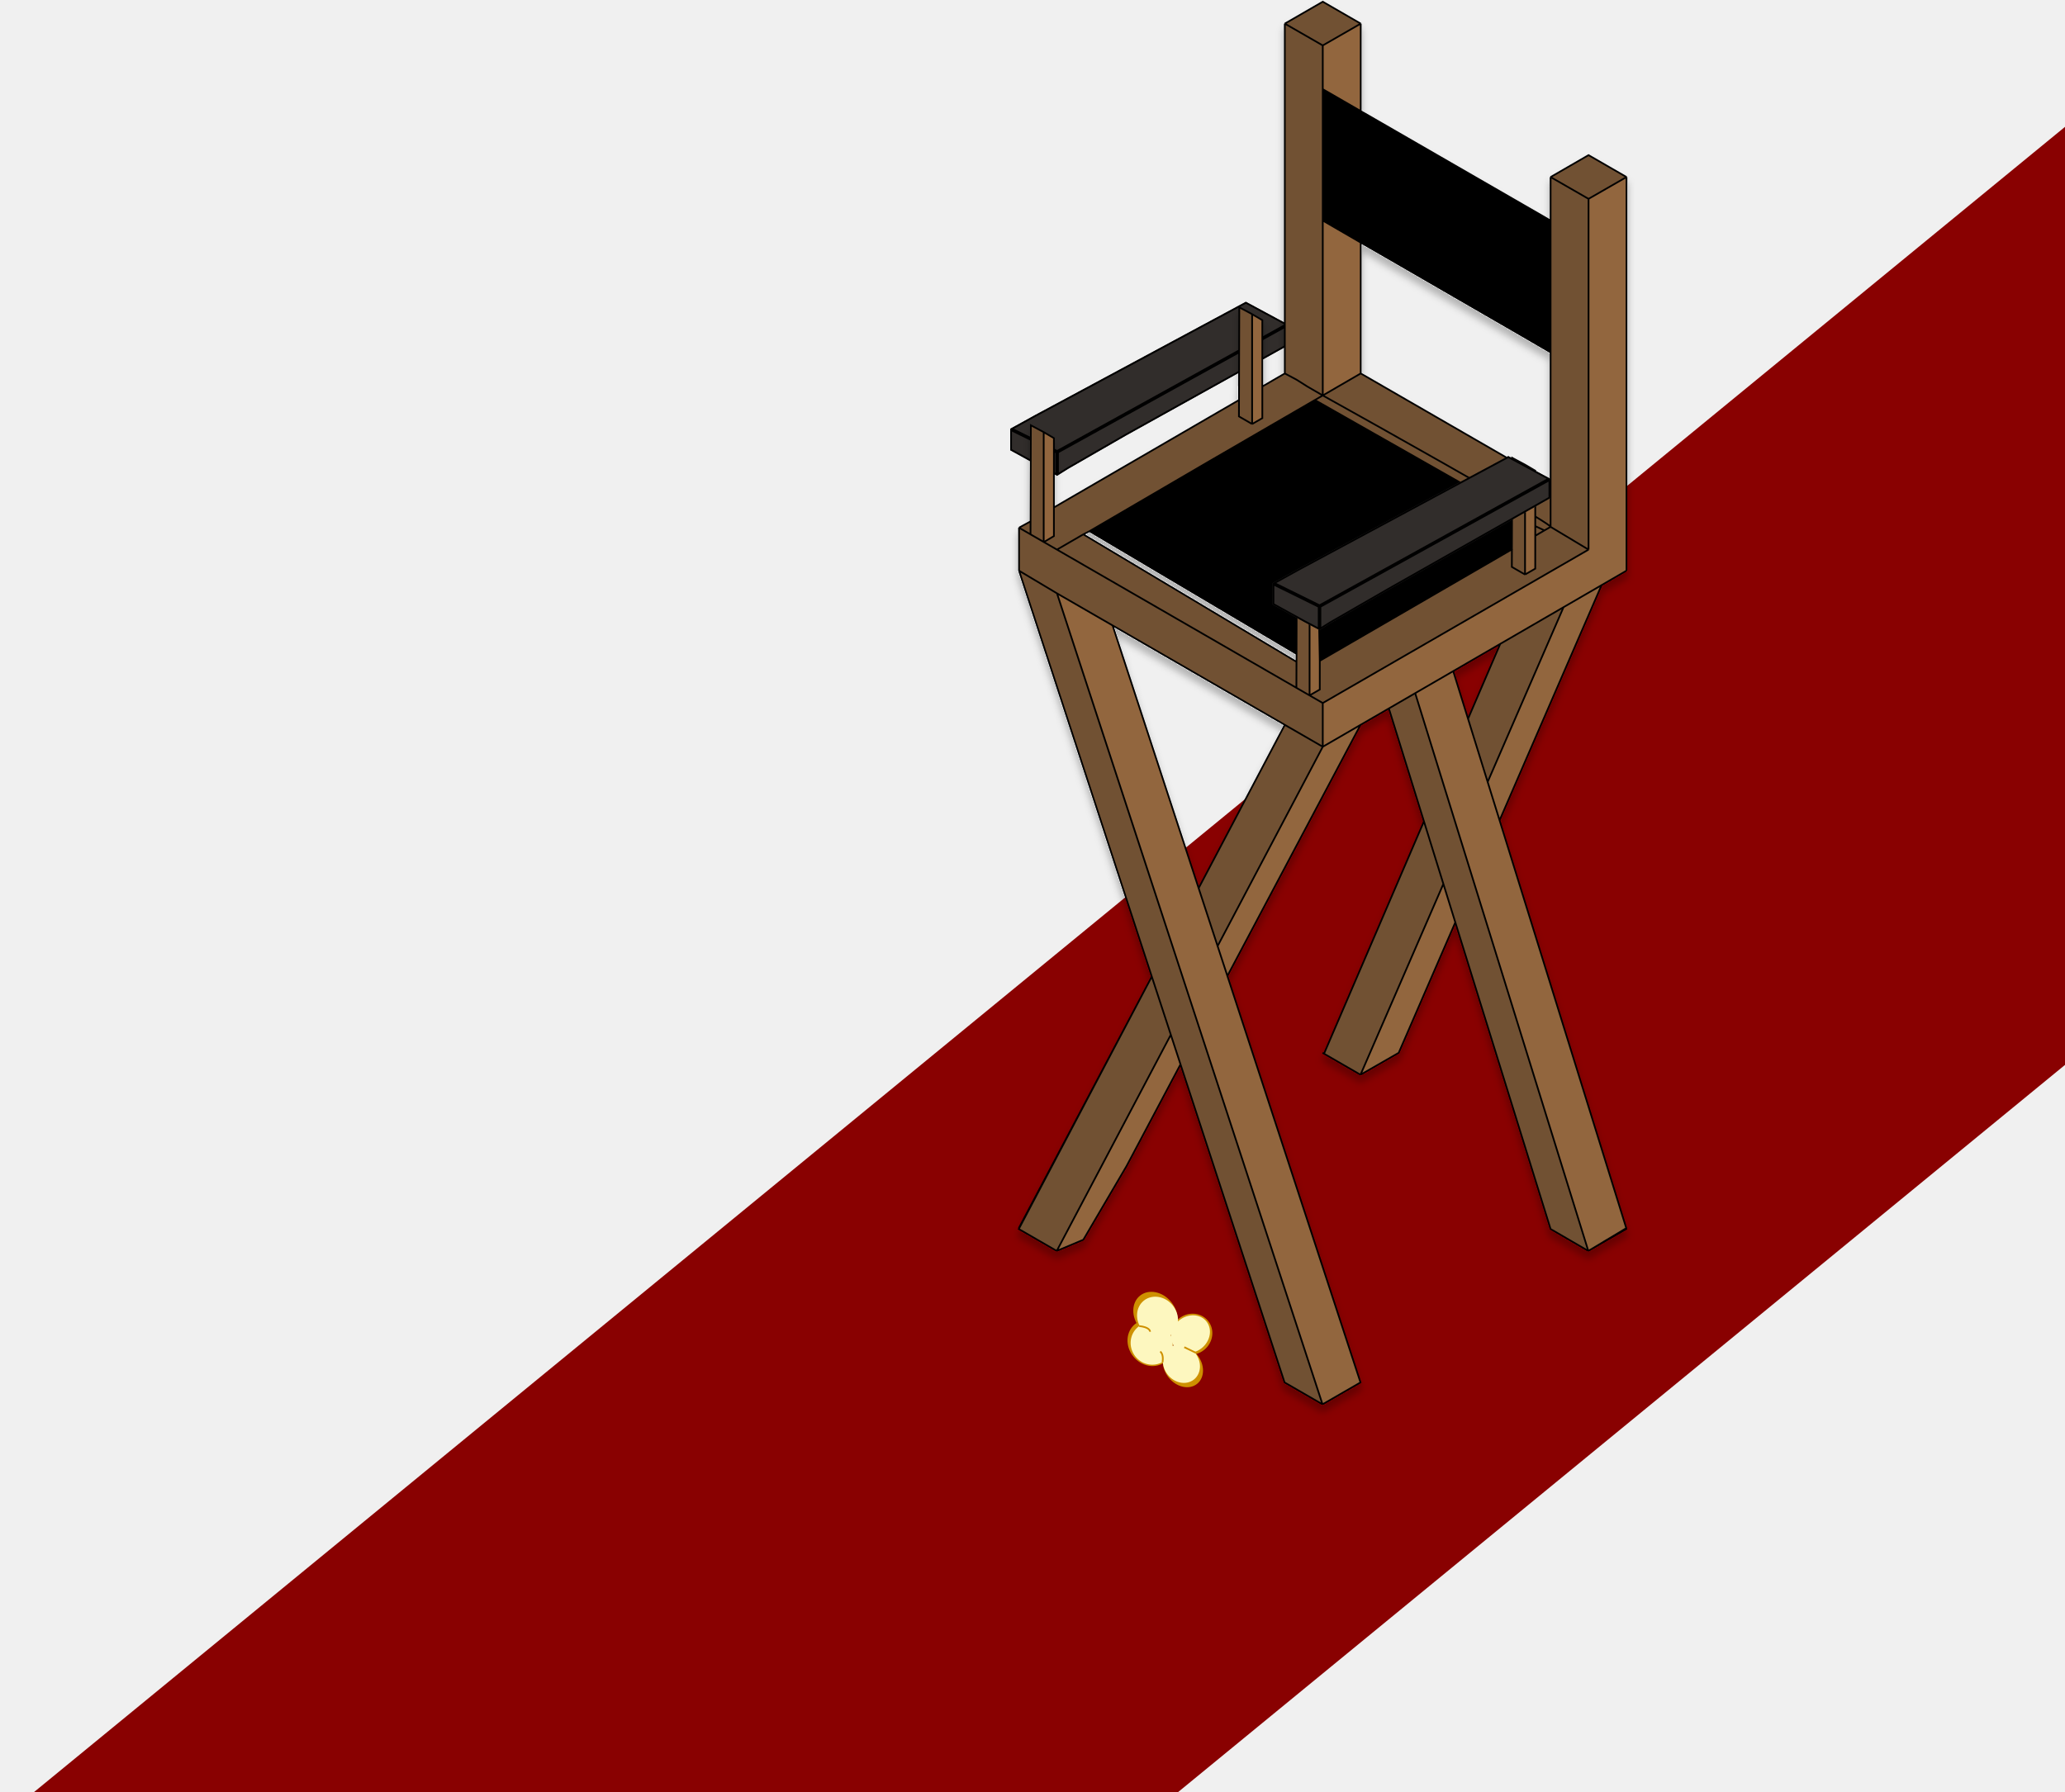
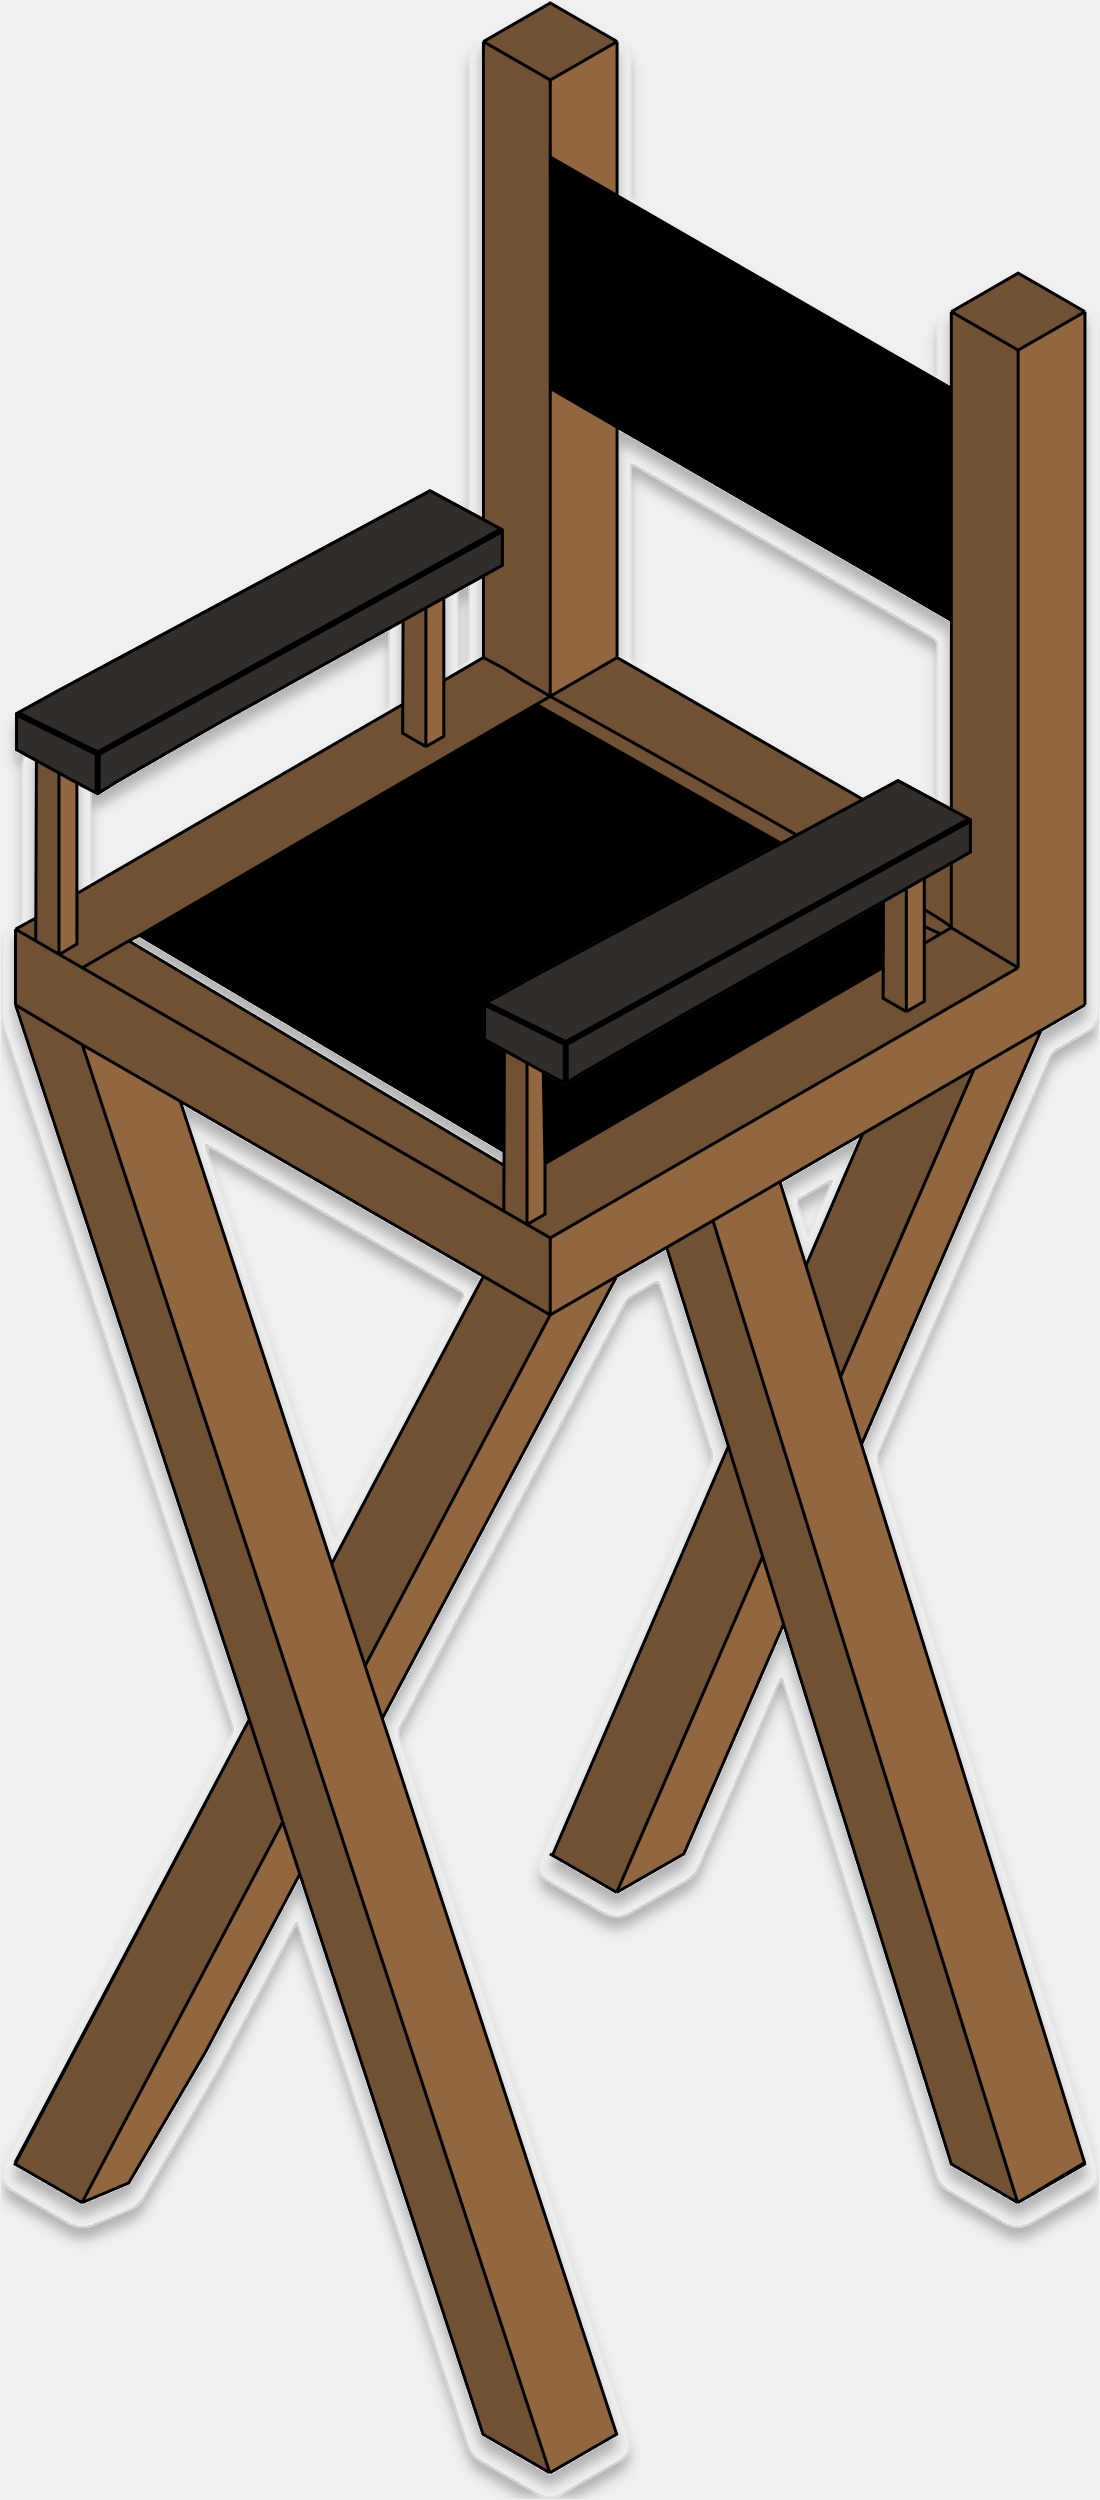
- <svg xmlns="http://www.w3.org/2000/svg" width="1204" height="1045" viewBox="0 0 1204 1045" fill="none">
-   <rect y="1061.38" width="1576" height="423" transform="rotate(-39.3551 0 1061.38)" fill="#890101" />
-   <g clip-path="url(#clip0_545_425)">
-     <path d="M786.781 112.589C785.888 112.086 785.315 111.487 785.064 110.791C784.829 110.104 784.926 109.381 785.352 108.623C785.523 108.32 785.668 108.102 785.787 107.969L794.35 97.548C795.068 96.666 795.895 96.144 796.829 95.982C797.78 95.829 798.761 96.038 799.772 96.607L803.31 98.599C804.809 99.443 805.95 100.451 806.732 101.623C807.531 102.805 807.936 104.076 807.947 105.436C807.958 106.795 807.57 108.174 806.783 109.573C805.616 111.645 804.122 113.255 802.299 114.403C800.503 115.544 798.565 116.15 796.484 116.221C794.412 116.275 792.399 115.752 790.445 114.652L786.781 112.589ZM791.175 113C792.877 113.958 794.573 114.413 796.263 114.366C797.98 114.312 799.582 113.772 801.069 112.746C802.573 111.729 803.857 110.277 804.919 108.39C806.863 104.937 805.864 102.1 801.922 99.881L798.662 98.046C798.258 97.818 797.828 97.754 797.373 97.853C796.935 97.961 796.559 98.215 796.245 98.615L787.64 109.112C787.585 109.17 787.515 109.275 787.429 109.427C787.24 109.763 787.181 110.085 787.252 110.392C787.34 110.708 787.562 110.965 787.915 111.164L791.175 113ZM815.009 108.313C814.672 108.124 814.451 107.866 814.346 107.541C814.241 107.215 814.273 106.901 814.444 106.598C814.662 106.21 815.017 105.955 815.507 105.832C816.015 105.718 816.471 105.775 816.875 106.003C817.212 106.193 817.433 106.45 817.539 106.776C817.661 107.111 817.636 107.43 817.466 107.733C817.247 108.12 816.885 108.371 816.377 108.484C815.886 108.607 815.43 108.55 815.009 108.313ZM803.491 122.329C802.985 122.045 802.88 121.641 803.174 121.119L803.327 120.906L811.365 111.121C811.622 110.822 811.891 110.64 812.171 110.576C812.451 110.512 812.734 110.56 813.021 110.722C813.29 110.873 813.45 111.063 813.499 111.291C813.558 111.501 813.521 111.724 813.388 111.96C813.331 112.061 813.28 112.132 813.235 112.174L805.172 121.944C804.915 122.243 804.638 122.42 804.341 122.475C804.06 122.539 803.777 122.49 803.491 122.329ZM809.551 125.741C809.046 125.456 808.93 125.07 809.205 124.581C809.272 124.463 809.332 124.375 809.387 124.318L817.425 114.532C817.646 114.258 817.894 114.075 818.166 113.985C818.456 113.904 818.752 113.948 819.056 114.119C819.578 114.413 819.702 114.805 819.426 115.293C819.36 115.411 819.299 115.499 819.245 115.557L818.113 116.917C819.248 116.557 820.34 116.429 821.391 116.532C822.452 116.619 823.504 116.956 824.549 117.544L825.155 117.886C825.458 118.057 825.648 118.252 825.724 118.472C825.826 118.685 825.825 118.884 825.72 119.069C825.55 119.373 825.307 119.547 824.993 119.592C824.689 119.62 824.36 119.535 824.006 119.336L823.299 118.937C821.867 118.131 820.434 117.857 819.002 118.116C817.587 118.384 816.354 119.154 815.305 120.427L811.232 125.356C811.011 125.631 810.747 125.804 810.44 125.876C810.151 125.957 809.854 125.912 809.551 125.741ZM824.994 134.402C823.09 133.33 821.873 132.023 821.343 130.483C820.812 128.942 821.022 127.329 821.97 125.644C822.795 124.178 823.846 123.061 825.121 122.293C826.423 121.517 827.839 121.15 829.37 121.19C830.909 121.214 832.429 121.648 833.928 122.492C835.107 123.156 836.056 123.934 836.774 124.826C837.509 125.728 837.956 126.668 838.116 127.645C838.285 128.606 838.137 129.499 837.672 130.324C837.198 131.167 836.561 131.707 835.762 131.944C834.989 132.175 834.206 132.067 833.415 131.621L824.064 126.357C823.926 126.524 823.763 126.775 823.573 127.112C822.966 128.19 822.88 129.229 823.316 130.229C823.768 131.238 824.711 132.146 826.143 132.952C826.985 133.426 827.817 133.761 828.638 133.957C829.469 134.137 830.388 134.199 831.395 134.145C831.925 134.11 832.29 134.15 832.493 134.264C832.627 134.34 832.721 134.47 832.772 134.654C832.846 134.917 832.84 135.125 832.754 135.276C832.641 135.479 832.373 135.639 831.952 135.756C831.057 136.007 829.965 136.014 828.679 135.777C827.418 135.534 826.19 135.075 824.994 134.402ZM833.951 129.959C834.304 130.159 834.626 130.218 834.916 130.137C835.215 130.039 835.464 129.813 835.663 129.459C836.166 128.566 836.19 127.637 835.735 126.671C835.281 125.705 834.413 124.862 833.133 124.141C831.617 123.287 830.149 122.938 828.731 123.094C827.329 123.258 826.154 123.906 825.207 125.037L833.951 129.959ZM840.822 143.346C839.693 142.711 838.793 141.926 838.12 140.993C837.464 140.069 837.108 139.047 837.05 137.928C837.002 136.791 837.31 135.634 837.974 134.454C838.752 133.073 839.782 132.011 841.065 131.269C842.358 130.51 843.774 130.143 845.313 130.166C846.87 130.2 848.406 130.643 849.923 131.497C851.22 132.227 852.23 133.073 852.953 134.035C853.686 134.98 854.056 135.82 854.063 136.556C854.081 136.722 854.037 136.897 853.933 137.082C853.753 137.403 853.467 137.575 853.077 137.599C852.842 137.622 852.64 137.586 852.472 137.491C852.236 137.358 852.084 137.095 852.017 136.703C851.883 136.073 851.615 135.467 851.21 134.884C850.833 134.294 850.13 133.71 849.102 133.131C847.889 132.448 846.686 132.104 845.491 132.097C844.297 132.09 843.209 132.387 842.227 132.988C841.245 133.589 840.451 134.429 839.844 135.507C839.123 136.787 838.944 137.973 839.306 139.064C839.684 140.165 840.59 141.119 842.022 141.925C842.931 142.437 843.761 142.737 844.509 142.826C845.258 142.915 846.117 142.888 847.084 142.745C847.607 142.684 847.969 142.71 848.171 142.824C848.323 142.91 848.445 143.067 848.538 143.297C848.628 143.57 848.626 143.79 848.531 143.959C848.398 144.194 848.121 144.371 847.7 144.489C846.795 144.756 845.715 144.803 844.46 144.629C843.214 144.437 842.001 144.01 840.822 143.346ZM854.876 146.599C854.683 146.823 854.535 147.028 854.43 147.213C853.946 148.072 854.218 148.791 855.246 149.37C855.65 149.597 856.059 149.739 856.472 149.794C856.894 149.832 857.399 149.783 857.985 149.647C858.423 149.539 858.769 149.556 859.022 149.698C859.19 149.793 859.304 149.946 859.363 150.156C859.438 150.377 859.434 150.562 859.348 150.714C859.225 150.933 858.969 151.111 858.582 151.248C857.886 151.499 857.12 151.578 856.285 151.485C855.467 151.402 854.704 151.161 853.996 150.763C853.069 150.241 852.484 149.567 852.239 148.742C852.003 147.899 852.136 147.031 852.639 146.138C852.772 145.902 852.939 145.664 853.142 145.423L858.724 138.581L857.359 137.813C857.073 137.652 856.887 137.47 856.802 137.266C856.717 137.063 856.736 136.852 856.859 136.633C857.181 136.06 857.73 135.992 858.505 136.428L859.87 137.196L862.95 133.439C863.171 133.165 863.427 132.987 863.716 132.906C864.006 132.825 864.311 132.874 864.631 133.055C864.867 133.187 865.009 133.367 865.059 133.595C865.135 133.815 865.101 134.052 864.959 134.304L864.82 134.492L861.74 138.249L865.151 140.17C865.741 140.502 865.927 140.862 865.708 141.249C865.348 141.889 864.78 141.991 864.005 141.555L860.594 139.634L854.876 146.599ZM866.266 157.67C865.104 157.016 864.191 156.214 863.528 155.263C862.891 154.306 862.547 153.281 862.497 152.187C862.447 151.094 862.716 150.025 863.304 148.981C864.11 147.549 865.181 146.454 866.517 145.698C867.862 144.924 869.33 144.563 870.92 144.616C872.52 144.651 874.086 145.1 875.619 145.963C876.798 146.627 877.707 147.438 878.343 148.395C879.006 149.346 879.355 150.363 879.388 151.446C879.438 152.539 879.169 153.608 878.581 154.653C877.775 156.085 876.699 157.188 875.354 157.961C874.018 158.718 872.551 159.079 870.951 159.043C869.378 159.001 867.816 158.543 866.266 157.67ZM867.39 156.206C868.535 156.851 869.705 157.177 870.9 157.184C872.094 157.191 873.2 156.881 874.217 156.256C875.235 155.631 876.066 154.746 876.711 153.6C877.375 152.421 877.513 151.289 877.125 150.205C876.736 149.122 875.877 148.205 874.546 147.456C873.384 146.801 872.205 146.471 871.011 146.464C869.817 146.457 868.707 146.753 867.682 147.352C866.674 147.96 865.847 148.837 865.203 149.983C864.539 151.162 864.396 152.302 864.775 153.403C865.17 154.513 866.042 155.448 867.39 156.206ZM877.095 163.767C876.59 163.482 876.475 163.096 876.75 162.607C876.816 162.489 876.877 162.402 876.931 162.344L884.97 152.559C885.191 152.284 885.438 152.101 885.711 152.011C886 151.93 886.297 151.975 886.6 152.145C887.122 152.439 887.246 152.831 886.971 153.319C886.904 153.437 886.844 153.525 886.789 153.583L885.657 154.943C886.792 154.583 887.885 154.455 888.936 154.558C889.996 154.645 891.049 154.982 892.093 155.571L892.7 155.912C893.003 156.083 893.192 156.278 893.268 156.498C893.37 156.711 893.369 156.91 893.265 157.095C893.094 157.399 892.852 157.573 892.538 157.618C892.233 157.646 891.904 157.561 891.551 157.362L890.843 156.963C889.411 156.157 887.979 155.883 886.546 156.142C885.131 156.41 883.898 157.18 882.849 158.453L878.776 163.382C878.555 163.657 878.291 163.83 877.985 163.902C877.695 163.983 877.399 163.938 877.095 163.767Z" fill="white" />
-     <path fill-rule="evenodd" clip-rule="evenodd" d="M611.862 275.064L616.362 277.442L613.058 275.741L610.751 274.554L607.362 272.686L611.862 275.064Z" fill="#641902" />
-     <path d="M603.5 242.062L589 250.062L616.362 263.562L693.232 221.062L731.667 199.812L750.885 189.188L726.406 176L708.848 185.438L673.732 204.312L603.5 242.062Z" fill="#312D2B" />
-     <path d="M589 250.062V262.563L606.943 272.454L607.362 272.686L611.862 275.063L616.362 277.442V263.563L589 250.062Z" fill="#312D2B" />
-     <path d="M616.362 277.441L618.978 275.798L622.819 273.385L656.362 254.061L750.885 201.499V189.188L731.667 199.811L693.232 221.061L616.362 263.562V277.441Z" fill="#312D2B" />
-     <path d="M615.862 263.873V276.611L612.096 274.621L607.604 272.247L607.596 272.243L607.184 272.015L589.5 262.267V250.867L615.862 263.873ZM726.406 176.568L749.841 189.193L731.425 199.375L692.99 220.625L616.349 262.998L590.08 250.038L603.737 242.503L603.741 242.5L673.969 204.753L709.085 185.878L726.406 176.568ZM616.862 276.536V263.857L693.474 221.5L731.909 200.25L750.385 190.035V201.206L656.119 253.625L656.113 253.629L622.569 272.953L622.561 272.958L622.553 272.963L618.712 275.375L616.862 276.536Z" stroke="black" />
-     <g filter="url(#filter0_d_545_425)">
-       <path d="M594 716.75L616.138 729.531L682.648 603.446L671.551 569.516L594 716.75Z" fill="#715133" />
-       <path d="M771.24 435.5L749.102 422.719L698.864 517.956L709.924 551.738L740.582 493.619L771.24 435.5Z" fill="#715133" />
-       <path d="M771.968 614.499L793.24 626.78L841.56 515.486L830.227 478.994L771.968 614.499Z" fill="#715133" />
-       <path d="M855.938 419.195L867.377 456.026L911.63 354.1L874.724 375.499L855.938 419.195Z" fill="#715133" />
-       <path d="M704.827 269.156L749.102 243.469L755.862 239.547L766.649 233.288L771.24 230.625L762.138 225.344L756.065 221.5L756.039 221.486L749.102 217.781L736 225.388V227.109V243.856L730.051 247.286L722.362 242.846L722.386 235.252L722.392 233.288L614.476 295.942V312.645L608.638 316.122L611.138 317.565L612.5 318.351L616.275 320.531L623.956 316.075L631.638 311.618L635.243 309.786L704.827 269.156Z" fill="#715133" />
-       <path d="M771.24 52V26.5L749.102 13.781V191V195.844V209.897V217.781L756.039 221.486L756.065 221.5L762.138 225.344L771.24 230.625V217.781V209.5V207V205V201V199.5V154V128.625V103.25V77.5V52Z" fill="#715133" />
-       <path d="M904.067 307.25L926.204 320.531V294.469V268.969V243.469V218.25V191V166.969V141.469V115.969L904.067 103.25V128.625V205.5V281.688V307.25Z" fill="#715133" />
-       <path d="M904.067 333.312L926.204 320.531L904.067 307.25L900.5 309.329L895.122 312.465V314.884V331.631L889.173 335.061L881.484 330.621L881.508 323.027L881.517 320.395L837.653 345.844L833.841 348.055L811.674 360.916L796.322 369.823L771.24 384.375L769.5 385.384V402.131L763.551 405.561L771.24 410L783.138 403.131L803.089 391.612L818.448 382.745L840.637 369.934L859.791 358.875L889.161 341.918L904.067 333.312Z" fill="#715133" />
-       <path d="M859.791 256.125L815.515 230.562L793.378 217.781L771.24 230.625C780.302 235.665 791.219 241.76 802.853 248.286C828.279 262.549 857.126 278.869 877.5 290.731L881.618 288.438L881.681 268.763L859.791 256.125Z" fill="#715133" />
-       <path d="M904.067 307.25V281.688L899 278.762L895.122 280.921V301.178C900.767 304.627 904.067 306.825 904.067 307.25Z" fill="#715133" />
-       <path d="M904.067 716.751L926.067 729.532L859.058 513.607L825.124 404.258L809.779 413.155L830.227 478.996L841.56 515.488L848.521 537.901L904.067 716.751Z" fill="#715133" />
-       <path d="M867.377 456.024L855.938 419.193L847.303 391.396L825.124 404.256L859.058 513.605L926.067 729.53L948.031 716.353L948.204 716.249L911.266 597.325L874.327 478.4L867.377 456.024Z" fill="#92663E" />
-       <path d="M874.327 478.4L933.82 341.232L911.63 354.098L867.377 456.024L874.327 478.4Z" fill="#92663E" />
-       <path d="M793.24 626.78L815.515 613.999L848.521 537.899L841.56 515.486L793.24 626.78Z" fill="#92663E" />
-       <path d="M616.275 346.031L594.138 332.812L671.551 569.516L682.648 603.446L688.294 620.711L748.964 806.219L749.102 806.298L760.102 812.649L771.102 819L699.36 599.841L682.63 548.732L616.275 346.031Z" fill="#715133" />
-       <path d="M771.102 819L793.24 806.219L715.628 569.159L709.924 551.738L698.864 517.956L648.708 364.756L616.275 346.031L682.63 548.732L699.36 599.84L771.102 819Z" fill="#92663E" />
-       <path d="M771.24 435.501L740.582 493.62L709.924 551.739L715.628 569.16L793.24 422.782L793.208 422.764L771.24 435.501Z" fill="#92663E" />
-       <path d="M616.138 729.53L631.638 722.999L656.889 679.94L688.294 620.709L682.648 603.445L616.138 729.53Z" fill="#92663E" />
-       <path d="M638.413 333.311L682.689 358.874L726.964 384.437L749.102 397.218L755.862 401.12L755.886 393.526L755.91 385.931L653.06 324.428L631.638 311.617L623.956 316.074L616.275 320.53L631.638 329.4L638.243 333.213L638.321 333.258L638.413 333.311Z" fill="#715133" />
-       <path d="M948.342 103.25L926.204 90.469L904.067 103.25L926.204 115.969L948.342 103.25Z" fill="#715133" />
-       <path d="M771.24 1L749.102 13.781L771.24 26.5L793.378 13.781L771.24 1Z" fill="#715133" />
-       <path d="M771.24 230.625L793.378 217.781V141.469L771.24 128.625V154V199.5V201V205V207V209.5V217.781V230.625Z" fill="#92663E" />
-       <path d="M771.24 26.5V52L793.378 64.781V39.281V13.781L771.24 26.5Z" fill="#92663E" />
-       <path d="M594.138 307.75L600.838 311.618L600.862 304.041L594.138 307.75Z" fill="#715133" />
-       <path d="M948.342 307.25V205.5V179.938V154.375V128.812V103.25L926.204 115.969V141.469V166.969V191V218.25V243.469V268.969V294.469V320.531L904.067 333.312L889.161 341.918L859.791 358.875L840.637 369.934L818.448 382.745L803.089 391.612L783.138 403.131L771.24 410V435.5L793.208 422.763L809.779 413.154L825.124 404.257L847.303 391.397L874.724 375.498L911.63 354.099L933.82 341.233L948.342 332.812V307.75V307.25Z" fill="#92663E" />
-       <path fill-rule="evenodd" clip-rule="evenodd" d="M608.527 316.074L600.838 311.635V311.617L608.527 316.057V316.074Z" fill="#715133" />
-       <path d="M608.527 252.014L601.041 248.014L600.886 296.446L600.862 304.041L600.838 311.618L608.527 316.058V299.396V299.35V275.682V252.014Z" fill="#715133" />
-       <path d="M608.527 252.014V275.682V299.35V299.396V316.058L608.638 316.122L614.476 312.645V295.942V295.899V255.514L608.527 252.014Z" fill="#92663E" />
-       <path d="M722.362 242.846L730.051 247.286V230.561V183.225L722.565 179.225L722.41 227.657L722.392 233.288L722.386 235.252L722.362 242.846Z" fill="#715133" />
-       <path d="M730.051 183.225V230.561V247.286L736 243.856V227.109V225.388V186.725L730.051 183.225Z" fill="#92663E" />
-       <path d="M755.862 401.121L763.551 405.561V388.836V381.867V341.5L756.065 337.5L755.938 381.366L755.91 385.932L755.886 393.527L755.862 401.121Z" fill="#715133" />
-       <path fill-rule="evenodd" clip-rule="evenodd" d="M768.735 344.551L769.5 385.385V345.001L768.735 344.551Z" fill="#715133" />
-       <path d="M763.551 388.836V405.561L769.5 402.131V385.384L768.735 344.55L763.551 341.5V381.867V388.836Z" fill="#92663E" />
-       <path d="M881.484 330.62L889.173 335.06V318.335V302.893V297.593V284.232L881.618 288.437L881.604 293.126L881.586 298.583L881.532 315.431L881.517 320.394L881.508 323.026L881.484 330.62Z" fill="#715133" />
-       <path d="M889.173 318.337V335.062L895.122 331.632V314.885V312.466V306.822V301.179V280.922L889.173 284.234V297.595V302.895V318.337Z" fill="#92663E" />
-       <path d="M895.122 312.464L900.5 309.328L895.122 306.82V312.464Z" fill="#715133" />
-       <path d="M682.689 358.875L638.413 333.312L638.321 333.259L638.243 333.214L631.638 329.401L616.275 320.531L612.5 318.351L611.138 317.565L608.638 316.122L608.527 316.058V316.075L600.838 311.636V311.618L594.138 307.75V332.812L616.275 346.031L648.708 364.756L749.102 422.719L771.24 435.5V410L763.551 405.561L755.862 401.121L749.102 397.219L726.964 384.438L682.689 358.875Z" fill="#715133" />
-       <path d="M749.102 243.468L704.827 269.155L635.243 309.785L755.938 381.365L756.065 337.499L763.551 341.499L768.735 344.549L769.5 344.999V385.383L771.24 384.374L796.322 369.822L811.674 360.915L833.841 348.054L837.653 345.843L881.517 320.394L881.532 315.431L881.586 298.583L766.649 233.287L755.862 239.546L749.102 243.468Z" fill="black" />
-       <path d="M771.24 77.5V103.25V128.625L793.378 141.469L809.981 151.031L848.722 173.438L887.463 195.844L904.067 205.5V128.625L887.463 119.102L848.722 96.734L793.378 64.781L771.24 52V77.5Z" fill="black" />
-       <path d="M802.853 248.286C791.219 241.76 780.302 235.665 771.24 230.625L766.649 233.288L881.586 298.584L881.604 293.127C880.279 292.351 878.91 291.552 877.5 290.731C857.126 278.869 828.279 262.549 802.853 248.286Z" fill="#715133" />
-       <path d="M904.067 307.25C904.067 306.825 900.767 304.627 895.122 301.178V306.821L900.5 309.329L904.067 307.25Z" fill="#715133" />
-       <path d="M948.342 307.25V332.812M948.342 307.25V307.75M948.342 307.25V205.5M948.342 332.812V307.75M948.342 332.812L933.82 341.233M948.342 307.75V205.5M948.342 205.5V179.938V154.375V128.812V103.25M948.342 103.25L926.204 90.469L904.067 103.25M948.342 103.25L926.204 115.969M904.067 103.25L926.204 115.969M904.067 103.25V128.625M926.204 115.969V141.469V166.969V191M926.204 115.969V191M771.24 410V435.5M771.24 410L783.138 403.131L803.089 391.612L818.448 382.745L840.637 369.934L859.791 358.875L889.161 341.918L904.067 333.312L926.204 320.531M771.24 410L763.551 405.561M771.24 435.5L749.102 422.719M771.24 435.5L793.208 422.763M771.24 435.5L740.582 493.619L709.924 551.738M926.204 320.531L904.067 307.25M926.204 320.531V218.25M926.204 320.531V294.469V268.969V243.469V218.25M763.551 405.561L755.862 401.121M763.551 405.561V388.836V381.867V341.5M763.551 405.561L769.5 402.131V385.384M594.138 307.75V332.812M594.138 307.75L600.838 311.618M594.138 307.75L600.862 304.041M594.138 332.812L616.275 346.031M594.138 332.812L671.551 569.516M600.838 311.618L608.527 316.058M600.838 311.618V311.636M600.838 311.618L600.862 304.041M600.862 304.041L600.838 311.636M600.862 304.041L600.887 296.446L601.041 248.014L608.527 252.014M749.102 13.781L771.24 1L793.378 13.781M749.102 13.781L771.24 26.5M749.102 13.781V191V195.844V209.897V217.781M793.378 13.781L771.24 26.5M793.378 13.781V39.281V64.781M771.24 26.5V52M771.24 26.5V199.5M749.102 217.781L756.039 221.486L756.065 221.5L762.138 225.344L771.24 230.625M749.102 217.781L736 225.388M793.378 64.781L771.24 52M793.378 64.781L848.722 96.734M793.378 64.781L904.067 128.625M771.24 52V77.5V103.25V128.625M771.24 52L848.722 96.734M771.24 128.625V154V199.5M771.24 128.625L793.378 141.469M848.722 96.734L887.463 119.102L904.067 128.625M771.24 199.5V201M771.24 230.625L793.378 217.781M771.24 230.625V217.781V209.5V207M771.24 230.625C780.302 235.665 791.219 241.76 802.853 248.286C828.279 262.549 857.126 278.869 877.5 290.731M771.24 230.625L766.649 233.288M736 225.388V227.109V243.856L730.051 247.286M736 225.388V186.725L730.051 183.225M736 225.388L735.747 225.535M616.275 320.531L612.5 318.351M616.275 320.531L631.638 329.401L638.243 333.214L638.321 333.259L638.413 333.312L682.689 358.875L726.964 384.438L749.102 397.219L755.862 401.121M616.275 320.531L623.957 316.075L631.638 311.618M612.5 318.351L611.138 317.565L608.638 316.122M612.5 318.351L608.638 316.122M755.862 401.121L755.886 393.527L755.91 385.932M631.638 311.618L653.06 324.429L755.91 385.932M631.638 311.618L635.243 309.786M793.378 217.781L815.515 230.562L859.791 256.125L881.681 268.763M793.378 217.781V141.469M881.681 268.763L899 278.762M881.681 268.763L881.687 267L889.173 271M881.681 268.763L881.618 288.438M793.378 141.469L809.981 151.031L848.722 173.438L887.463 195.844L904.067 205.5M771.24 207V201M771.24 207V205V201M877.5 290.731C878.91 291.552 880.279 292.351 881.604 293.127M877.5 290.731L881.618 288.438M766.649 233.288L755.862 239.547L749.102 243.469L704.827 269.156L635.243 309.786M766.649 233.288L881.586 298.584M904.067 281.688L899 278.762M904.067 281.688V205.5M904.067 281.688V307.25M899 278.762L895.122 280.921M904.067 205.5V307.25M904.067 205.5V128.625M904.067 307.25C904.067 306.825 900.767 304.627 895.122 301.178M904.067 307.25L900.5 309.329M926.204 218.25V191M881.929 320.156L881.517 320.395M881.517 320.395L837.653 345.844L833.841 348.055L811.674 360.916L796.322 369.823L771.24 384.375L769.5 385.384M881.517 320.395L881.508 323.027L881.484 330.621L889.173 335.061M881.517 320.395L881.532 315.432L881.586 298.584M895.122 301.178V280.921M895.122 301.178V306.821M900.5 309.329L895.122 312.465M900.5 309.329L895.122 306.821M616.275 346.031L682.63 548.732L699.36 599.84L771.102 819M616.275 346.031L648.708 364.756M671.551 569.516L594 716.75L616.138 729.531M671.551 569.516L594 716.25M671.551 569.516L682.648 603.446M771.102 819L793.24 806.219L715.628 569.159M771.102 819L760.102 812.649L749.102 806.298L748.964 806.219L688.294 620.71M648.708 364.756L749.102 422.719M648.708 364.756L698.864 517.956M749.102 422.719L698.864 517.956M698.864 517.956L709.924 551.738M793.208 422.763L809.779 413.154M793.208 422.763L793.24 422.781L715.628 569.159M709.924 551.738L715.628 569.159M933.82 341.233L874.327 478.401M933.82 341.233L911.63 354.099M688.294 620.71L656.889 679.941L631.638 723L616.138 729.531M688.294 620.71L682.648 603.446M926.067 729.531L948.204 716.75L948.031 716.354M926.067 729.531L904.067 716.75L848.521 537.9M926.067 729.531L859.058 513.606L825.124 404.257M926.067 729.531L948.031 716.354M948.031 716.354L948.204 716.25L911.266 597.326L874.327 478.401M848.521 537.9L815.515 614L793.24 626.781M848.521 537.9L841.56 515.487M825.124 404.257L809.779 413.154M825.124 404.257L847.303 391.397M616.138 729.531L682.648 603.446M755.91 385.932L755.938 381.366M635.243 309.786L755.938 381.366M771.102 614L771.968 614.5M771.968 614.5L793.24 626.781M771.968 614.5L830.227 478.995M793.24 626.781L841.56 515.487M841.56 515.487L830.227 478.995M830.227 478.995L809.779 413.154M855.938 419.194L867.377 456.025M855.938 419.194L847.303 391.397M855.938 419.194L874.724 375.498M867.377 456.025L874.327 478.401M867.377 456.025L911.63 354.099M847.303 391.397L874.724 375.498M874.724 375.498L911.63 354.099M608.527 316.058L608.638 316.122M608.527 316.058V316.075L600.838 311.636M608.527 316.058V299.396M608.638 316.122L614.476 312.645V295.942M614.476 295.942V295.899V255.514L608.527 252.014M614.476 295.942L722.392 233.288M608.638 299.332L608.527 299.396M608.527 299.396V299.35V275.682V252.014M895.122 280.921V274.5L889.173 271M895.122 280.921L889.173 284.233M881.604 293.127L881.618 288.438M881.604 293.127L881.586 298.584M881.618 288.438L889.173 284.233M763.551 341.5L756.065 337.5L755.938 381.366M763.551 341.5L768.735 344.55M769.5 385.384V345L768.735 344.55M769.5 385.384L768.735 344.55M722.392 233.288L722.386 235.252L722.362 242.846L730.051 247.286M722.392 233.288L722.41 227.657L722.565 179.225L730.051 183.225M889.173 335.061V318.336V302.894V297.594V284.233M889.173 335.061L895.122 331.631V314.884V312.465M889.173 284.233V271M895.122 312.465V306.821M730.051 247.286V230.561V183.225" stroke="black" />
+ <svg xmlns="http://www.w3.org/2000/svg" width="364" height="828" viewBox="0 0 364 828" fill="none">
+   <g filter="url(#filter0_d_1007_559)">
+     <g filter="url(#filter1_d_1007_559)">
+       <path d="M5 716.75L27.138 729.531L93.648 603.446L82.551 569.516L5 716.75Z" fill="#715133" />
+       <path d="M182.24 435.5L160.102 422.719L109.864 517.956L120.924 551.738L151.582 493.619L182.24 435.5Z" fill="#715133" />
+       <path d="M182.968 614.5L204.24 626.781L252.56 515.487L241.227 478.995L182.968 614.5Z" fill="#715133" />
+       <path d="M266.938 419.194L278.377 456.025L322.63 354.099L285.724 375.498L266.938 419.194Z" fill="#715133" />
+       <path d="M115.827 269.156L160.102 243.469L166.862 239.547L177.649 233.288L182.24 230.625L173.138 225.344L167.065 221.5L167.039 221.486L160.102 217.781L147 225.388V227.109V243.856L141.051 247.286L133.362 242.846L133.386 235.252L133.392 233.288L25.476 295.942V312.645L19.638 316.122L22.138 317.565L23.5 318.351L27.276 320.531L34.957 316.075L42.638 311.618L46.243 309.786L115.827 269.156Z" fill="#715133" />
+       <path d="M182.24 52V26.5L160.102 13.781V191V195.844V209.897V217.781L167.039 221.486L167.065 221.5L173.138 225.344L182.24 230.625V217.781V209.5V207V205V201V199.5V154V128.625V103.25V77.5V52Z" fill="#715133" />
+       <path d="M315.067 307.25L337.204 320.531V294.469V268.969V243.469V218.25V191V166.969V141.469V115.969L315.067 103.25V128.625V205.5V281.688V307.25Z" fill="#715133" />
+       <path d="M315.067 333.312L337.204 320.531L315.067 307.25L311.5 309.329L306.122 312.465V314.884V331.631L300.173 335.061L292.484 330.621L292.508 323.027L292.517 320.395L248.653 345.844L244.841 348.055L222.674 360.916L207.322 369.823L182.24 384.375L180.5 385.384V402.131L174.551 405.561L182.24 410L194.138 403.131L214.089 391.612L229.448 382.745L251.637 369.934L270.791 358.875L300.161 341.918L315.067 333.312Z" fill="#715133" />
+       <path d="M270.791 256.125L226.515 230.562L204.378 217.781L182.24 230.625C191.302 235.665 202.219 241.76 213.853 248.286C239.279 262.549 268.126 278.869 288.5 290.731L292.618 288.438L292.681 268.763L270.791 256.125Z" fill="#715133" />
+       <path d="M315.067 307.25V281.688L310 278.762L306.122 280.921V301.178C311.767 304.627 315.067 306.825 315.067 307.25Z" fill="#715133" />
+       <path d="M315.067 716.75L337.067 729.531L270.058 513.606L236.124 404.257L220.779 413.154L241.227 478.995L252.56 515.487L259.521 537.9L315.067 716.75Z" fill="#715133" />
+       <path d="M278.377 456.025L266.938 419.194L258.303 391.397L236.124 404.257L270.058 513.606L337.067 729.531L359.031 716.354L359.204 716.25L322.266 597.326L285.327 478.401L278.377 456.025Z" fill="#92663E" />
+       <path d="M285.327 478.401L344.82 341.233L322.63 354.099L278.377 456.025L285.327 478.401Z" fill="#92663E" />
+       <path d="M204.24 626.781L226.515 614L259.521 537.9L252.56 515.487L204.24 626.781Z" fill="#92663E" />
+       <path d="M27.276 346.031L5.138 332.812L82.551 569.516L93.648 603.446L99.294 620.71L159.964 806.219L160.102 806.298L171.102 812.649L182.102 819L110.36 599.84L93.63 548.732L27.276 346.031Z" fill="#715133" />
+       <path d="M182.102 819L204.24 806.219L126.628 569.159L120.924 551.738L109.864 517.956L59.708 364.756L27.276 346.031L93.63 548.732L110.36 599.84L182.102 819Z" fill="#92663E" />
+       <path d="M182.24 435.5L151.582 493.619L120.924 551.738L126.628 569.159L204.24 422.781L204.208 422.763L182.24 435.5Z" fill="#92663E" />
+       <path d="M27.138 729.531L42.638 723L67.889 679.941L99.294 620.71L93.648 603.446L27.138 729.531Z" fill="#92663E" />
+       <path d="M49.413 333.312L93.689 358.875L137.964 384.438L160.102 397.219L166.862 401.121L166.886 393.527L166.91 385.932L64.06 324.429L42.638 311.618L34.957 316.075L27.276 320.531L42.638 329.401L49.243 333.214L49.321 333.259L49.413 333.312Z" fill="#715133" />
+       <path d="M359.342 103.25L337.204 90.469L315.067 103.25L337.204 115.969L359.342 103.25Z" fill="#715133" />
+       <path d="M182.24 1L160.102 13.781L182.24 26.5L204.378 13.781L182.24 1Z" fill="#715133" />
+       <path d="M182.24 230.625L204.378 217.781V141.469L182.24 128.625V154V199.5V201V205V207V209.5V217.781V230.625Z" fill="#92663E" />
+       <path d="M182.24 26.5V52L204.378 64.781V39.281V13.781L182.24 26.5Z" fill="#92663E" />
+       <path d="M5.138 307.75L11.838 311.618L11.862 304.041L5.138 307.75Z" fill="#715133" />
+       <path d="M359.342 307.25V205.5V179.938V154.375V128.812V103.25L337.204 115.969V141.469V166.969V191V218.25V243.469V268.969V294.469V320.531L315.067 333.312L300.161 341.918L270.791 358.875L251.637 369.934L229.448 382.745L214.089 391.612L194.138 403.131L182.24 410V435.5L204.208 422.763L220.779 413.154L236.124 404.257L258.303 391.397L285.724 375.498L322.63 354.099L344.82 341.233L359.342 332.812V307.75V307.25Z" fill="#92663E" />
+       <path fill-rule="evenodd" clip-rule="evenodd" d="M19.527 316.075L11.838 311.636V311.618L19.527 316.058V316.075Z" fill="#715133" />
+       <path d="M19.527 252.014L12.041 248.014L11.887 296.446L11.862 304.041L11.838 311.618L19.527 316.058V299.396V299.35V275.682V252.014Z" fill="#715133" />
+       <path d="M19.527 252.014V275.682V299.35V299.396V316.058L19.638 316.122L25.476 312.645V295.942V295.899V255.514L19.527 252.014Z" fill="#92663E" />
+       <path d="M133.362 242.846L141.051 247.286V230.561V183.225L133.565 179.225L133.41 227.657L133.392 233.288L133.386 235.252L133.362 242.846Z" fill="#715133" />
+       <path d="M141.051 183.225V230.561V247.286L147 243.856V227.109V225.388V186.725L141.051 183.225Z" fill="#92663E" />
+       <path d="M166.862 401.121L174.551 405.561V388.836V381.867V341.5L167.065 337.5L166.938 381.366L166.91 385.932L166.886 393.527L166.862 401.121Z" fill="#715133" />
+       <path fill-rule="evenodd" clip-rule="evenodd" d="M179.735 344.55L180.5 385.384V345L179.735 344.55Z" fill="#715133" />
+       <path d="M174.551 388.836V405.561L180.5 402.131V385.384L179.735 344.55L174.551 341.5V381.867V388.836Z" fill="#92663E" />
+       <path d="M292.484 330.621L300.173 335.061V318.336V302.894V297.594V284.233L292.618 288.438L292.604 293.127L292.586 298.584L292.532 315.432L292.517 320.395L292.508 323.027L292.484 330.621Z" fill="#715133" />
+       <path d="M300.173 318.336V335.061L306.122 331.631V314.884V312.465V306.821V301.178V280.921L300.173 284.233V297.594V302.894V318.336Z" fill="#92663E" />
+       <path d="M306.122 312.465L311.5 309.329L306.122 306.821V312.465Z" fill="#715133" />
+       <path d="M93.689 358.875L49.413 333.312L49.321 333.259L49.243 333.214L42.638 329.401L27.276 320.531L23.5 318.351L22.138 317.565L19.638 316.122L19.527 316.058V316.075L11.838 311.636V311.618L5.138 307.75V332.812L27.276 346.031L59.708 364.756L160.102 422.719L182.24 435.5V410L174.551 405.561L166.862 401.121L160.102 397.219L137.964 384.438L93.689 358.875Z" fill="#715133" />
+       <path d="M160.102 243.469L115.827 269.156L46.243 309.786L166.938 381.366L167.065 337.5L174.551 341.5L179.735 344.55L180.5 345V385.384L182.24 384.375L207.322 369.823L222.674 360.916L244.841 348.055L248.653 345.844L292.517 320.395L292.532 315.432L292.586 298.584L177.649 233.288L166.862 239.547L160.102 243.469Z" fill="black" />
+       <path d="M182.24 77.5V103.25V128.625L204.378 141.469L220.981 151.031L259.722 173.438L298.463 195.844L315.067 205.5V128.625L298.463 119.102L259.722 96.734L204.378 64.781L182.24 52V77.5Z" fill="black" />
+       <path d="M213.853 248.286C202.219 241.76 191.302 235.665 182.24 230.625L177.649 233.288L292.586 298.584L292.604 293.127C291.279 292.351 289.91 291.552 288.5 290.731C268.126 278.869 239.279 262.549 213.853 248.286Z" fill="#715133" />
+       <path d="M315.067 307.25C315.067 306.825 311.767 304.627 306.122 301.178V306.821L311.5 309.329L315.067 307.25Z" fill="#715133" />
+       <path d="M359.342 307.25V332.812M359.342 307.25V307.75M359.342 307.25V205.5M359.342 103.25L337.204 90.469L315.067 103.25M359.342 103.25V128.812V154.375V179.938V205.5M359.342 103.25L337.204 115.969M359.342 307.75V205.5M359.342 307.75V332.812M182.24 410V435.5M182.24 410L194.138 403.131L214.089 391.612L229.448 382.745L251.637 369.934L270.791 358.875L300.161 341.918L315.067 333.312L337.204 320.531M182.24 410L174.551 405.561M5.138 307.75V332.812M5.138 307.75L11.838 311.618M5.138 307.75L11.862 304.041M160.102 13.781L182.24 1L204.378 13.781M160.102 13.781L182.24 26.5M160.102 13.781V191V195.844V209.897V217.781M204.378 13.781L182.24 26.5M204.378 13.781V39.281V64.781M182.24 52V26.5M182.24 52V77.5V103.25V128.625M182.24 52L259.722 96.734M182.24 52L204.378 64.781M182.24 26.5V199.5M160.102 217.781L167.039 221.486L167.065 221.5L173.138 225.344L182.24 230.625M160.102 217.781L147 225.388M27.276 320.531L23.5 318.351M27.276 320.531L42.638 329.401L49.243 333.214L49.321 333.259L49.413 333.312L93.689 358.875L137.964 384.438L160.102 397.219L166.862 401.121M27.276 320.531L34.957 316.075L42.638 311.618M204.378 217.781L226.515 230.562L270.791 256.125L292.681 268.763M204.378 217.781L182.24 230.625M204.378 217.781V141.469M182.24 230.625V217.781V209.5V207M182.24 230.625C191.302 235.665 202.219 241.76 213.853 248.286C239.279 262.549 268.126 278.869 288.5 290.731M182.24 230.625L177.649 233.288M315.067 281.688L310 278.762M315.067 281.688V205.5M315.067 281.688V307.25M337.204 320.531L315.067 307.25M337.204 320.531V218.25M337.204 320.531V294.469V268.969V243.469V218.25M292.929 320.156L292.517 320.395M315.067 307.25V205.5M315.067 307.25C315.067 306.825 311.767 304.627 306.122 301.178M315.067 307.25L311.5 309.329M337.204 115.969V141.469V166.969V191M337.204 115.969V191M337.204 115.969L315.067 103.25M182.24 128.625V154V199.5M182.24 128.625L204.378 141.469M337.204 218.25V191M204.378 64.781L259.722 96.734M204.378 64.781L315.067 128.625M259.722 96.734L298.463 119.102L315.067 128.625M315.067 128.625V103.25M315.067 128.625V205.5M315.067 205.5L298.463 195.844L259.722 173.438L220.981 151.031L204.378 141.469M5.138 332.812L27.276 346.031M5.138 332.812L82.551 569.516M27.276 346.031L93.63 548.732L110.36 599.84L182.102 819M27.276 346.031L59.708 364.756M160.102 422.719L182.24 435.5M160.102 422.719L109.864 517.956M160.102 422.719L59.708 364.756M182.24 435.5L204.208 422.763M182.24 435.5L151.582 493.619L120.924 551.738M359.342 332.812L344.82 341.233M182.102 819L204.24 806.219L126.628 569.159M182.102 819L171.102 812.649L160.102 806.298L159.964 806.219L99.294 620.71M337.067 729.531L359.204 716.75L359.031 716.354M337.067 729.531L315.067 716.75L259.521 537.9M337.067 729.531L270.058 513.606L236.124 404.257M337.067 729.531L359.031 716.354M27.138 729.531L5 716.75L82.551 569.516M27.138 729.531L42.638 723L67.889 679.941L99.294 620.71M27.138 729.531L93.648 603.446M42.638 311.618L64.06 324.429L166.91 385.932M42.638 311.618L46.243 309.786M182.102 614L182.968 614.5M5 716.25L82.551 569.516M204.24 626.781L182.968 614.5M204.24 626.781L226.515 614L259.521 537.9M204.24 626.781L252.56 515.487M109.864 517.956L120.924 551.738M109.864 517.956L59.708 364.756M82.551 569.516L93.648 603.446M120.924 551.738L126.628 569.159M93.648 603.446L99.294 620.71M182.968 614.5L241.227 478.995M266.938 419.194L278.377 456.025M266.938 419.194L258.303 391.397M266.938 419.194L285.724 375.498M241.227 478.995L252.56 515.487M241.227 478.995L220.779 413.154M252.56 515.487L259.521 537.9M278.377 456.025L285.327 478.401M278.377 456.025L322.63 354.099M11.838 311.618L19.527 316.058M11.838 311.618V311.636M11.838 311.618L11.862 304.041M182.24 207V201M182.24 207V205V201M23.5 318.351L22.138 317.565L19.638 316.122M23.5 318.351L19.638 316.122M19.638 316.122L25.476 312.645V295.942M19.638 316.122L19.527 316.058M182.24 199.5V201M344.82 341.233L285.327 478.401M344.82 341.233L322.63 354.099M285.327 478.401L322.266 597.326L359.204 716.25L359.031 716.354M220.779 413.154L204.208 422.763M220.779 413.154L236.124 404.257M204.208 422.763L204.24 422.781L126.628 569.159M19.638 299.332L19.527 299.396M236.124 404.257L258.303 391.397M258.303 391.397L285.724 375.498M285.724 375.498L322.63 354.099M310 278.762L306.122 280.921M310 278.762L292.681 268.763M288.5 290.731C289.91 291.552 291.279 292.351 292.604 293.127M288.5 290.731L292.618 288.438M166.862 401.121L174.551 405.561M166.862 401.121L166.886 393.527L166.91 385.932M174.551 405.561V388.836V381.867V341.5M174.551 405.561L180.5 402.131V385.384M174.551 341.5L167.065 337.5L166.938 381.366M174.551 341.5L179.735 344.55M166.91 385.932L166.938 381.366M180.5 385.384V345L179.735 344.55M180.5 385.384L182.24 384.375L207.322 369.823L222.674 360.916L244.841 348.055L248.653 345.844L292.517 320.395M180.5 385.384L179.735 344.55M11.838 311.636L19.527 316.075V316.058M11.838 311.636L11.862 304.041M19.527 252.014L12.041 248.014L11.887 296.446L11.862 304.041M19.527 252.014L25.476 255.514V295.899V295.942M19.527 252.014V275.682V299.35V299.396M19.527 299.396V316.058M25.476 295.942L133.392 233.288M300.173 335.061L292.484 330.621L292.508 323.027L292.517 320.395M300.173 335.061V318.336V302.894V297.594V284.233M300.173 335.061L306.122 331.631V314.884V312.465M300.173 271L292.687 267L292.681 268.763M300.173 271L306.122 274.5V280.921M300.173 271V284.233M306.122 312.465L311.5 309.329M306.122 312.465V306.821M292.604 293.127L292.618 288.438M292.604 293.127L292.586 298.584M306.122 301.178V280.921M306.122 301.178V306.821M306.122 280.921L300.173 284.233M300.173 284.233L292.618 288.438M141.051 247.286L133.362 242.846L133.386 235.252L133.392 233.288M141.051 247.286V230.561V183.225M141.051 247.286L147 243.856V227.109V225.388M141.051 183.225L133.565 179.225L133.41 227.657L133.392 233.288M141.051 183.225L147 186.725V225.388M146.747 225.535L147 225.388M292.517 320.395L292.532 315.432L292.586 298.584M292.618 288.438L292.681 268.763M46.243 309.786L115.827 269.156L160.102 243.469L166.862 239.547L177.649 233.288M46.243 309.786L166.938 381.366M177.649 233.288L292.586 298.584M311.5 309.329L306.122 306.821" stroke="black" />
    </g>
-     <path d="M756.5 332.062L742 340.062L769.362 353.562L846.232 311.062L884.667 289.812L903.885 279.188L879.406 266L861.848 275.438L826.732 294.312L756.5 332.062Z" fill="#312D2B" />
-     <path fill-rule="evenodd" clip-rule="evenodd" d="M766.058 365.741L769.362 367.442L764.862 365.064L760.362 362.686L763.751 364.554L766.058 365.741Z" fill="#641902" />
-     <path d="M742 340.062V352.562L759.943 362.453L760.362 362.685L764.862 365.063L769.362 367.441V353.562L742 340.062Z" fill="#312D2B" />
-     <path d="M769.362 367.441L771.978 365.798L775.819 363.385L809.362 344.062L903.885 290.5V279.188L884.667 289.812L846.232 311.062L769.362 353.562V367.441Z" fill="#312D2B" />
-     <path d="M768.862 353.873V366.611L765.096 364.621L760.604 362.247L760.596 362.243L760.184 362.015L742.5 352.267V340.867L768.862 353.873ZM879.406 266.568L902.841 279.193L884.425 289.375L845.99 310.625L769.349 352.998L743.08 340.038L756.737 332.503L756.742 332.5L826.969 294.753L862.085 275.878L879.406 266.568ZM769.862 366.536V353.857L846.474 311.5L884.909 290.25L903.385 280.035V290.209L809.116 343.627L809.113 343.629L775.569 362.953L775.561 362.958L775.553 362.963L771.712 365.375L769.862 366.536Z" stroke="black" />
-     <ellipse cx="689.723" cy="796.755" rx="10.637" ry="13.186" transform="rotate(-38.6873 689.723 796.755)" fill="#CE9000" />
-     <ellipse cx="694.744" cy="778.094" rx="12.368" ry="11.721" transform="rotate(-38.6873 694.744 778.094)" fill="#CE9000" />
-     <ellipse cx="670.599" cy="783.163" rx="12.616" ry="14.065" transform="rotate(-38.6873 670.599 783.163)" fill="#CE9000" />
-     <ellipse cx="673.67" cy="766.815" rx="11.874" ry="14.358" transform="rotate(-38.6873 673.67 766.815)" fill="#CE9000" />
-     <ellipse cx="688.825" cy="795.347" rx="10.207" ry="11.721" transform="rotate(-38.6873 688.825 795.347)" fill="#FDF7BF" />
-     <ellipse cx="694.149" cy="778.069" rx="11.869" ry="10.418" transform="rotate(-38.6873 694.149 778.069)" fill="#FDF7BF" />
-     <ellipse cx="671.471" cy="783.549" rx="12.106" ry="12.502" transform="rotate(-38.6873 671.471 783.549)" fill="#FDF7BF" />
-     <ellipse cx="674.898" cy="768.459" rx="11.394" ry="12.763" transform="rotate(-38.6873 674.898 768.459)" fill="#FDF7BF" />
-     <path d="M696.978 788.818L690.499 785.664" stroke="#CE9000" />
-     <path d="M677.804 794.494C678.483 790.481 677.182 788.653 676.446 788.241" stroke="#CE9000" />
-     <path d="M664.213 773.346C669.522 773.899 670.621 775.778 670.507 776.648" stroke="#CE9000" />
+     <path d="M174.5 324.062L160 332.062L187.362 345.562L264.232 303.062L302.667 281.812L321.885 271.188L297.406 258L279.848 267.438L244.732 286.312L174.5 324.062Z" fill="#312D2B" />
+     <path fill-rule="evenodd" clip-rule="evenodd" d="M184.058 357.74L187.362 359.441L182.862 357.063L178.362 354.685L181.751 356.553L184.058 357.74Z" fill="#641902" />
+     <path d="M160 332.062V344.562L177.943 354.453L178.362 354.685L182.862 357.063L187.362 359.441V345.562L160 332.062Z" fill="#312D2B" />
+     <path d="M187.362 359.441L189.978 357.798L193.819 355.386L227.362 336.062L321.885 282.5V271.188L302.667 281.812L264.232 303.062L187.362 345.562V359.441Z" fill="#312D2B" />
+     <path d="M297.406 258.568L320.841 271.193L302.425 281.375L263.99 302.625L187.349 344.998L161.08 332.038L174.737 324.503L174.742 324.5L244.969 286.753L280.085 267.878L297.406 258.568ZM189.712 357.375L187.862 358.536V345.857L264.474 303.5L302.909 282.25L321.385 272.035V282.209L227.116 335.627L227.113 335.629L193.569 354.953L193.561 354.958L193.553 354.963L189.712 357.375ZM186.862 345.873V358.611L183.096 356.621L178.604 354.247L178.596 354.243L178.184 354.015L160.5 344.267V332.867L186.862 345.873Z" stroke="black" />
+     <path fill-rule="evenodd" clip-rule="evenodd" d="M27.862 261.063L32.362 263.441L29.058 261.74L26.751 260.553L23.362 258.685L27.862 261.063Z" fill="#641902" />
+     <path d="M19.5 228.062L5 236.062L32.362 249.562L109.232 207.062L147.667 185.812L166.885 175.188L142.406 162L124.848 171.438L89.732 190.312L19.5 228.062Z" fill="#312D2B" />
+     <path d="M5 236.062V248.562L22.943 258.453L23.362 258.685L27.862 261.063L32.362 263.441V249.562L5 236.062Z" fill="#312D2B" />
+     <path d="M32.362 263.441L34.978 261.798L38.819 259.386L72.362 240.062L166.885 187.5V175.188L147.667 185.812L109.232 207.062L32.362 249.562V263.441Z" fill="#312D2B" />
+     <path d="M142.406 162.568L165.841 175.193L147.425 185.375L108.99 206.625L32.349 248.998L6.08 236.038L19.737 228.503L19.741 228.5L89.969 190.753L125.085 171.878L142.406 162.568ZM147.909 186.25L166.385 176.035V187.206L72.119 239.625L72.113 239.629L38.569 258.953L38.561 258.958L38.553 258.963L34.712 261.375L32.862 262.536V249.857L109.474 207.5L147.909 186.25ZM31.862 249.873V262.611L28.096 260.621L23.604 258.247L23.596 258.243L23.184 258.015L5.5 248.267V236.867L31.862 249.873Z" stroke="black" />
  </g>
  <defs>
-     <filter id="filter0_d_545_425" x="589.333" y="0.422" width="363.509" height="827.156" filterUnits="userSpaceOnUse" color-interpolation-filters="sRGB">
+     <filter id="filter0_d_1007_559" x="0.333" y="0.422" width="363.509" height="827.156" filterUnits="userSpaceOnUse" color-interpolation-filters="sRGB">
      <feFlood flood-opacity="0" result="BackgroundImageFix" />
      <feColorMatrix in="SourceAlpha" type="matrix" values="0 0 0 0 0 0 0 0 0 0 0 0 0 0 0 0 0 0 127 0" result="hardAlpha" />
      <feOffset dy="4" />
      <feGaussianBlur stdDeviation="2" />
      <feComposite in2="hardAlpha" operator="out" />
      <feColorMatrix type="matrix" values="0 0 0 0 0 0 0 0 0 0 0 0 0 0 0 0 0 0 0.25 0" />
-       <feBlend mode="normal" in2="BackgroundImageFix" result="effect1_dropShadow_545_425" />
-       <feBlend mode="normal" in="SourceGraphic" in2="effect1_dropShadow_545_425" result="shape" />
+       <feBlend mode="normal" in2="BackgroundImageFix" result="effect1_dropShadow_1007_559" />
+       <feBlend mode="normal" in="SourceGraphic" in2="effect1_dropShadow_1007_559" result="shape" />
    </filter>
-     <clipPath id="clip0_545_425">
-       <rect width="364" height="828" fill="white" transform="translate(589)" />
-     </clipPath>
+     <filter id="filter1_d_1007_559" x="0.333" y="0.422" width="363.509" height="827.156" filterUnits="userSpaceOnUse" color-interpolation-filters="sRGB">
+       <feFlood flood-opacity="0" result="BackgroundImageFix" />
+       <feColorMatrix in="SourceAlpha" type="matrix" values="0 0 0 0 0 0 0 0 0 0 0 0 0 0 0 0 0 0 127 0" result="hardAlpha" />
+       <feOffset dy="4" />
+       <feGaussianBlur stdDeviation="2" />
+       <feComposite in2="hardAlpha" operator="out" />
+       <feColorMatrix type="matrix" values="0 0 0 0 0 0 0 0 0 0 0 0 0 0 0 0 0 0 0.25 0" />
+       <feBlend mode="normal" in2="BackgroundImageFix" result="effect1_dropShadow_1007_559" />
+       <feBlend mode="normal" in="SourceGraphic" in2="effect1_dropShadow_1007_559" result="shape" />
+     </filter>
  </defs>
</svg>
